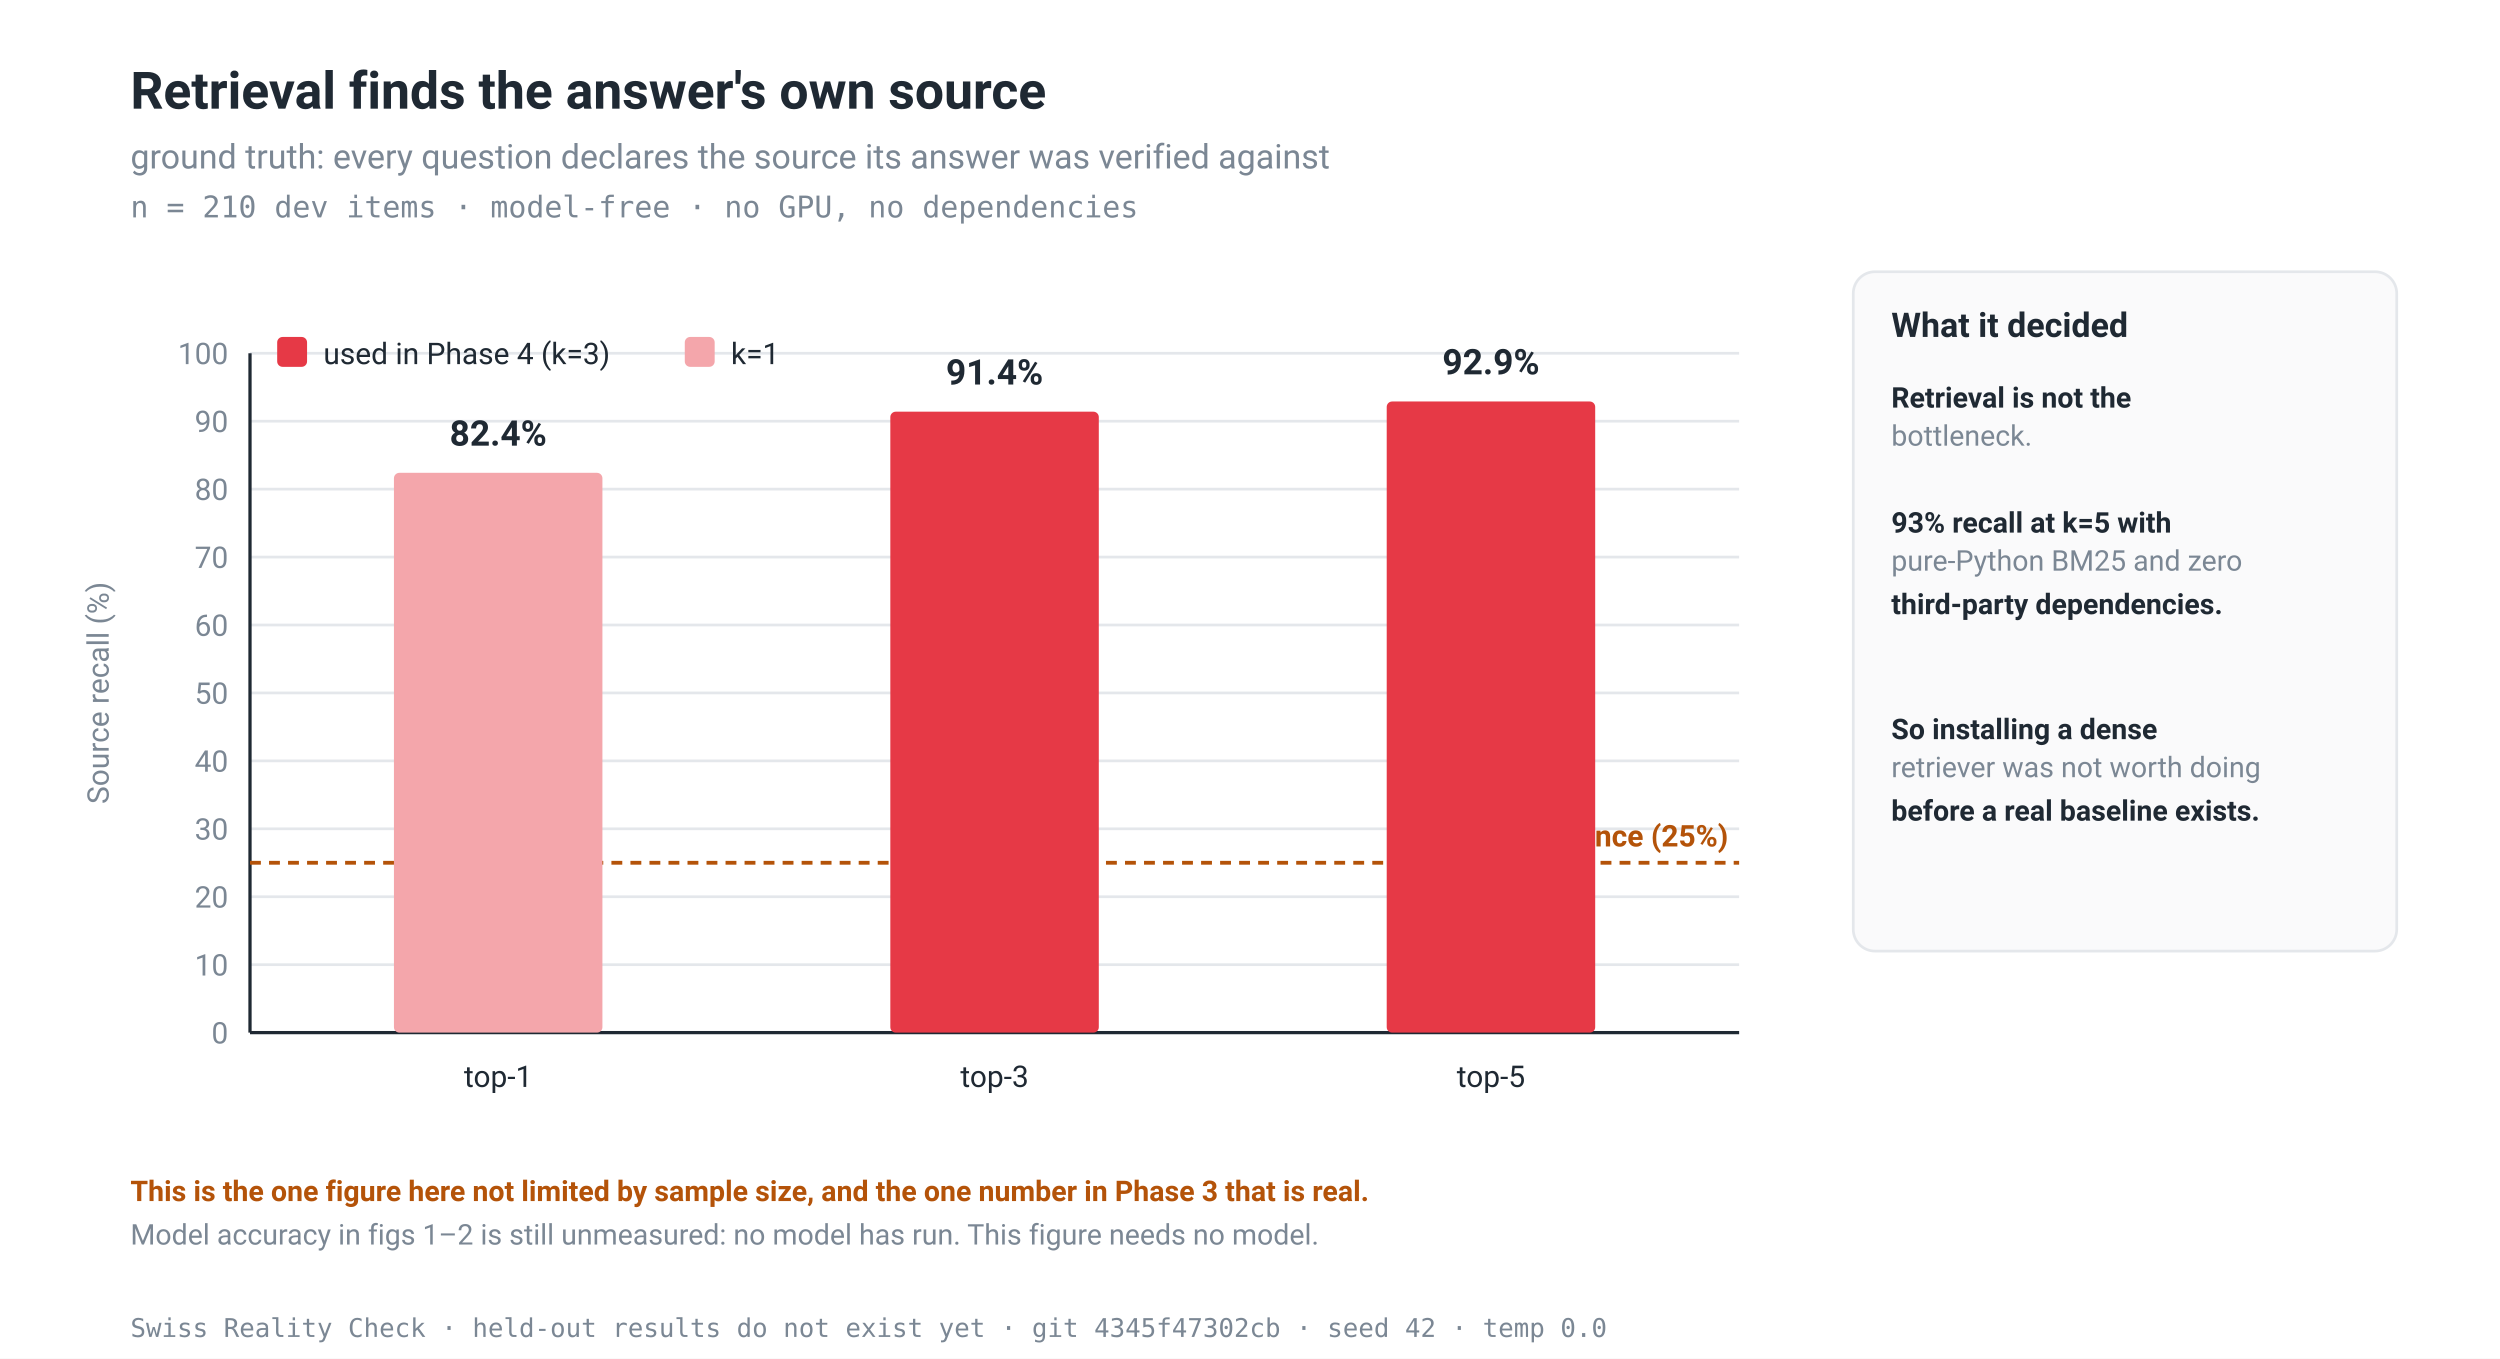
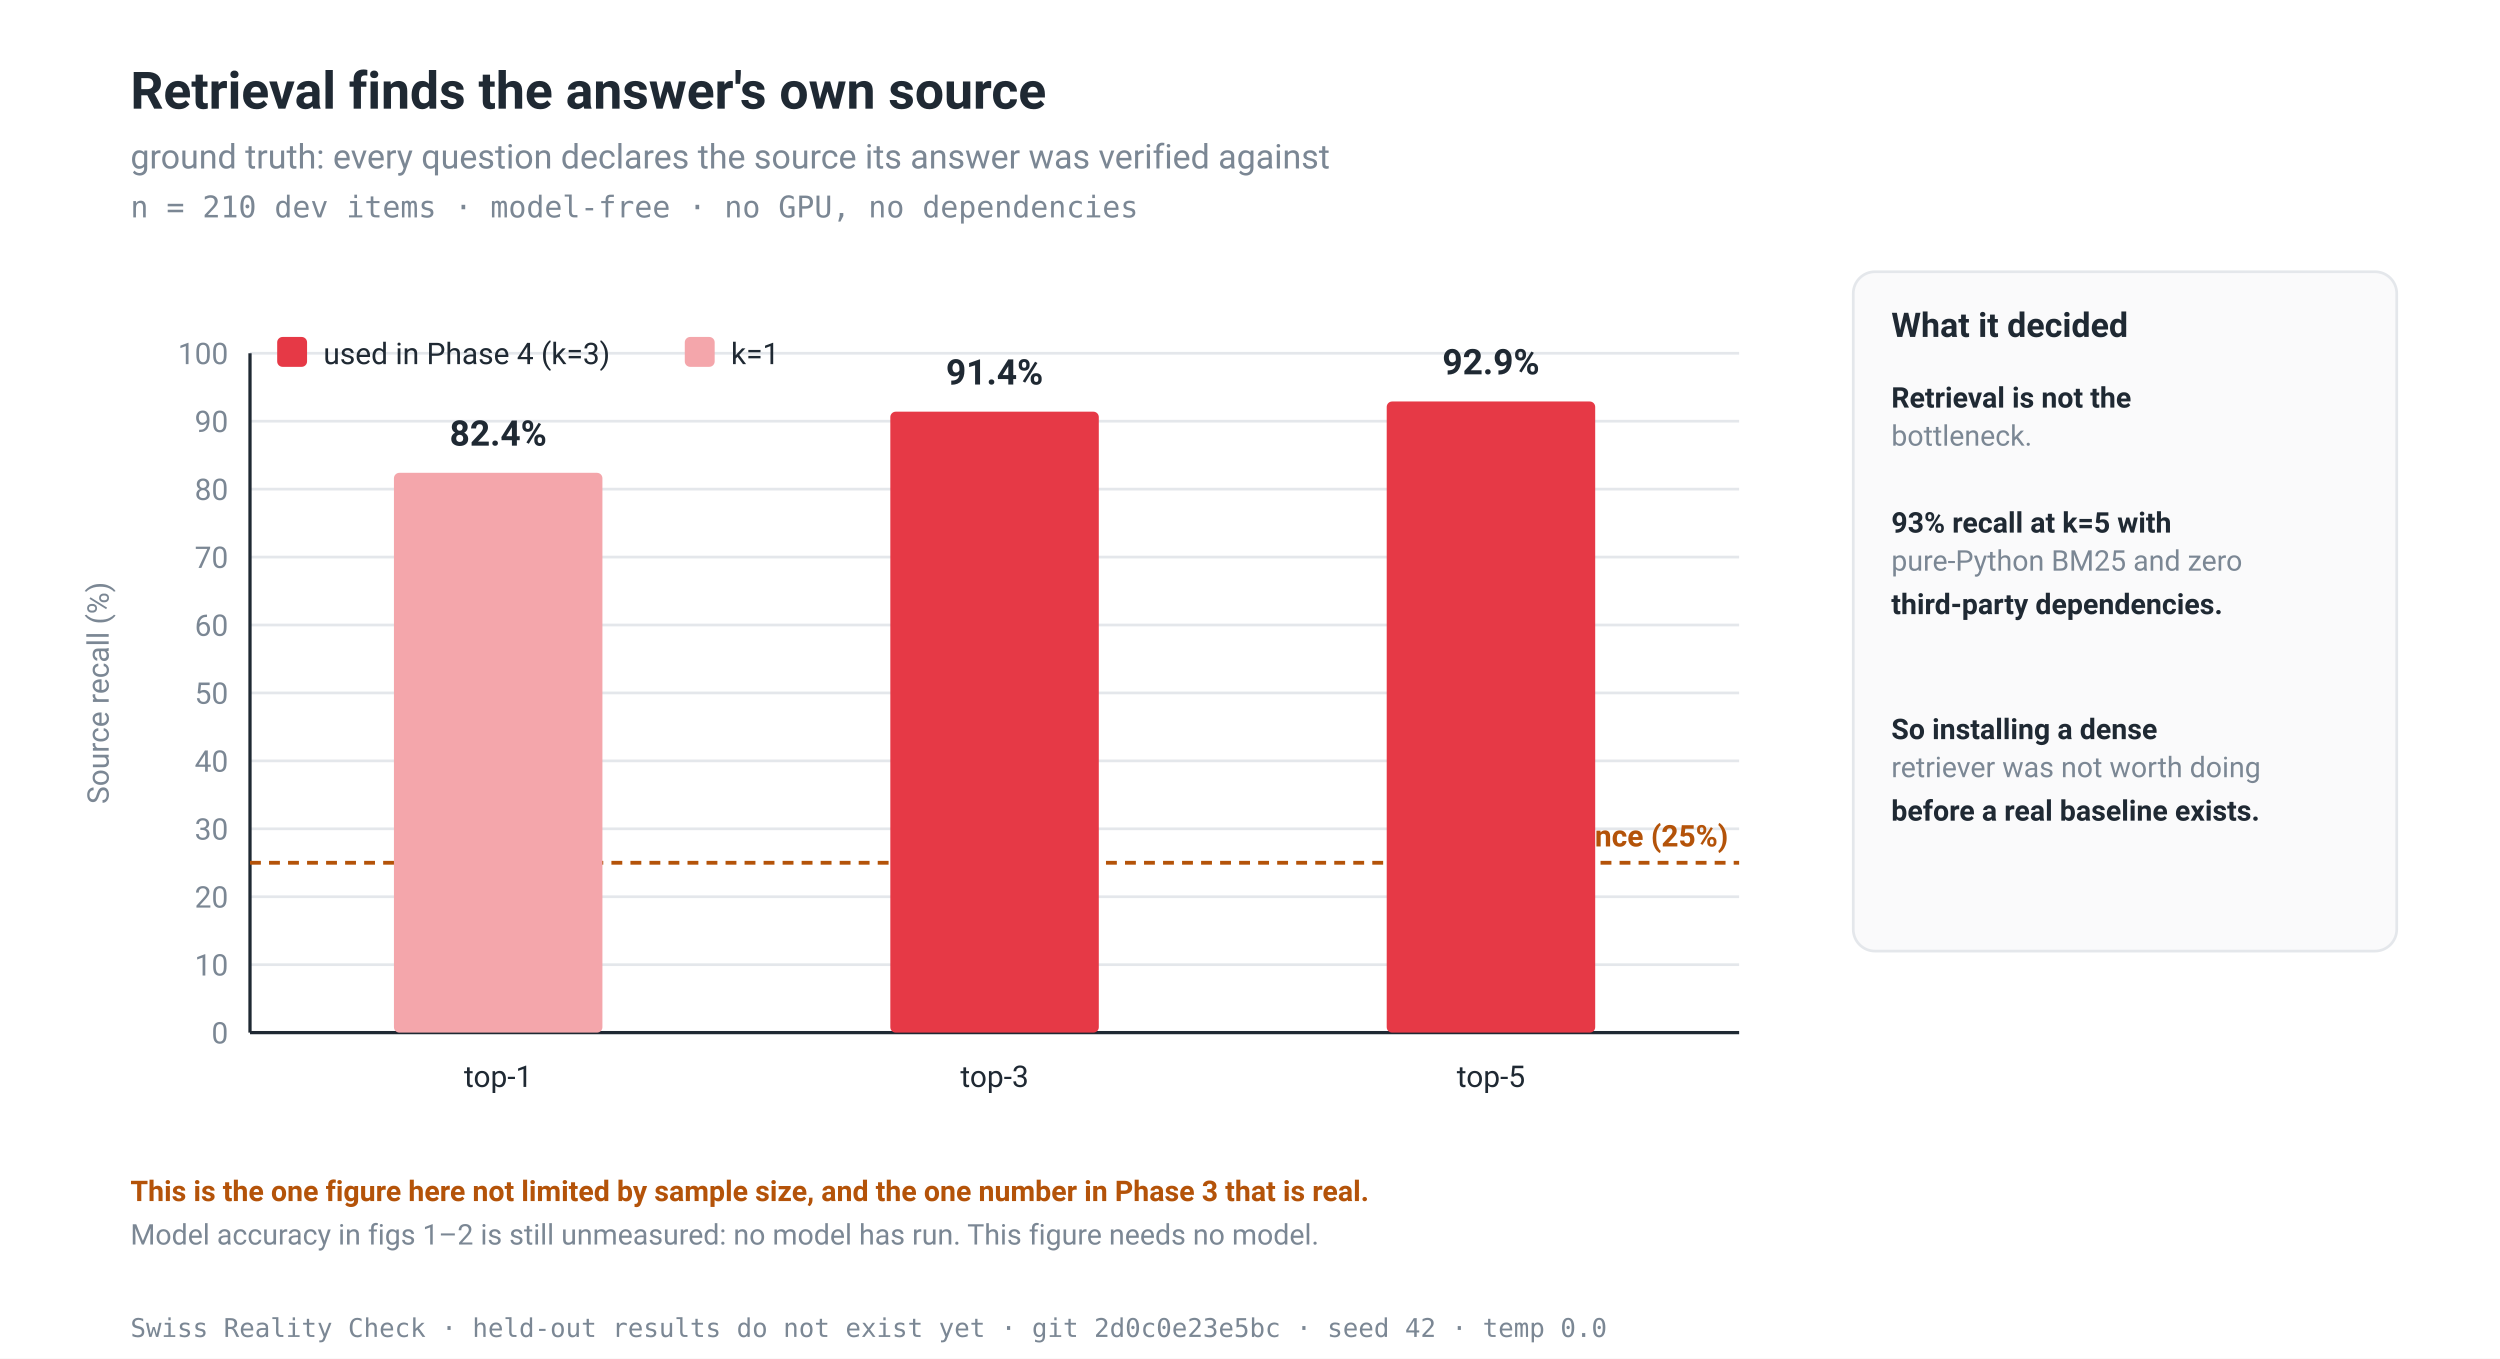
<svg xmlns="http://www.w3.org/2000/svg" width="920" height="500" viewBox="0 0 920 500" role="img" aria-labelledby="t" font-family="ui-sans-serif, -apple-system, 'Segoe UI', Roboto, 'Helvetica Neue', Arial, sans-serif">
  <rect width="920" height="500" fill="#FFFFFF" />
  <text x="48.00" y="40.00" font-family="ui-sans-serif, -apple-system, 'Segoe UI', Roboto, 'Helvetica Neue', Arial, sans-serif" font-size="19" fill="#1F2933" font-weight="bold" text-anchor="start" opacity="1.0" font-style="">Retrieval finds the answer's own source</text>
  <text x="48.00" y="62.00" font-family="ui-sans-serif, -apple-system, 'Segoe UI', Roboto, 'Helvetica Neue', Arial, sans-serif" font-size="12.5" fill="#7B8794" font-weight="normal" text-anchor="start" opacity="1.0" font-style="">ground truth: every question declares the source its answer was verified against</text>
  <text x="48.00" y="80.00" font-family="ui-monospace, SFMono-Regular, Menlo, Consolas, monospace" font-size="11" fill="#7B8794" font-weight="normal" text-anchor="start" opacity="1.0" font-style="">n = 210 dev items · model-free · no GPU, no dependencies</text>
  <line x1="92.00" y1="380.00" x2="640.00" y2="380.00" stroke="#E4E7EB" stroke-width="1" stroke-linecap="butt" />
  <text x="84.00" y="384.00" font-family="ui-sans-serif, -apple-system, 'Segoe UI', Roboto, 'Helvetica Neue', Arial, sans-serif" font-size="11" fill="#7B8794" font-weight="normal" text-anchor="end" opacity="1.0" font-style="">0</text>
  <line x1="92.00" y1="355.00" x2="640.00" y2="355.00" stroke="#E4E7EB" stroke-width="1" stroke-linecap="butt" />
  <text x="84.00" y="359.00" font-family="ui-sans-serif, -apple-system, 'Segoe UI', Roboto, 'Helvetica Neue', Arial, sans-serif" font-size="11" fill="#7B8794" font-weight="normal" text-anchor="end" opacity="1.0" font-style="">10</text>
  <line x1="92.00" y1="330.00" x2="640.00" y2="330.00" stroke="#E4E7EB" stroke-width="1" stroke-linecap="butt" />
  <text x="84.00" y="334.00" font-family="ui-sans-serif, -apple-system, 'Segoe UI', Roboto, 'Helvetica Neue', Arial, sans-serif" font-size="11" fill="#7B8794" font-weight="normal" text-anchor="end" opacity="1.0" font-style="">20</text>
  <line x1="92.00" y1="305.00" x2="640.00" y2="305.00" stroke="#E4E7EB" stroke-width="1" stroke-linecap="butt" />
  <text x="84.00" y="309.00" font-family="ui-sans-serif, -apple-system, 'Segoe UI', Roboto, 'Helvetica Neue', Arial, sans-serif" font-size="11" fill="#7B8794" font-weight="normal" text-anchor="end" opacity="1.0" font-style="">30</text>
  <line x1="92.00" y1="280.00" x2="640.00" y2="280.00" stroke="#E4E7EB" stroke-width="1" stroke-linecap="butt" />
  <text x="84.00" y="284.00" font-family="ui-sans-serif, -apple-system, 'Segoe UI', Roboto, 'Helvetica Neue', Arial, sans-serif" font-size="11" fill="#7B8794" font-weight="normal" text-anchor="end" opacity="1.0" font-style="">40</text>
  <line x1="92.00" y1="255.00" x2="640.00" y2="255.00" stroke="#E4E7EB" stroke-width="1" stroke-linecap="butt" />
  <text x="84.00" y="259.00" font-family="ui-sans-serif, -apple-system, 'Segoe UI', Roboto, 'Helvetica Neue', Arial, sans-serif" font-size="11" fill="#7B8794" font-weight="normal" text-anchor="end" opacity="1.0" font-style="">50</text>
  <line x1="92.00" y1="230.00" x2="640.00" y2="230.00" stroke="#E4E7EB" stroke-width="1" stroke-linecap="butt" />
  <text x="84.00" y="234.00" font-family="ui-sans-serif, -apple-system, 'Segoe UI', Roboto, 'Helvetica Neue', Arial, sans-serif" font-size="11" fill="#7B8794" font-weight="normal" text-anchor="end" opacity="1.0" font-style="">60</text>
  <line x1="92.00" y1="205.00" x2="640.00" y2="205.00" stroke="#E4E7EB" stroke-width="1" stroke-linecap="butt" />
  <text x="84.00" y="209.00" font-family="ui-sans-serif, -apple-system, 'Segoe UI', Roboto, 'Helvetica Neue', Arial, sans-serif" font-size="11" fill="#7B8794" font-weight="normal" text-anchor="end" opacity="1.0" font-style="">70</text>
  <line x1="92.00" y1="180.00" x2="640.00" y2="180.00" stroke="#E4E7EB" stroke-width="1" stroke-linecap="butt" />
  <text x="84.00" y="184.00" font-family="ui-sans-serif, -apple-system, 'Segoe UI', Roboto, 'Helvetica Neue', Arial, sans-serif" font-size="11" fill="#7B8794" font-weight="normal" text-anchor="end" opacity="1.0" font-style="">80</text>
  <line x1="92.00" y1="155.00" x2="640.00" y2="155.00" stroke="#E4E7EB" stroke-width="1" stroke-linecap="butt" />
  <text x="84.00" y="159.00" font-family="ui-sans-serif, -apple-system, 'Segoe UI', Roboto, 'Helvetica Neue', Arial, sans-serif" font-size="11" fill="#7B8794" font-weight="normal" text-anchor="end" opacity="1.0" font-style="">90</text>
  <line x1="92.00" y1="130.00" x2="640.00" y2="130.00" stroke="#E4E7EB" stroke-width="1" stroke-linecap="butt" />
  <text x="84.00" y="134.00" font-family="ui-sans-serif, -apple-system, 'Segoe UI', Roboto, 'Helvetica Neue', Arial, sans-serif" font-size="11" fill="#7B8794" font-weight="normal" text-anchor="end" opacity="1.0" font-style="">100</text>
  <line x1="92.00" y1="130.00" x2="92.00" y2="380.00" stroke="#1F2933" stroke-width="1.2" stroke-linecap="butt" />
  <line x1="92.00" y1="380.00" x2="640.00" y2="380.00" stroke="#1F2933" stroke-width="1.2" stroke-linecap="butt" />
  <text x="40.00" y="255.00" font-family="ui-sans-serif, -apple-system, 'Segoe UI', Roboto, 'Helvetica Neue', Arial, sans-serif" font-size="11" fill="#7B8794" font-weight="normal" text-anchor="middle" transform="rotate(-90 40.00 255.00)">Source recall (%)</text>
  <line x1="92.00" y1="317.50" x2="640.00" y2="317.50" stroke="#B45309" stroke-width="1.4" stroke-linecap="butt" stroke-dasharray="4 3" />
  <text x="636.00" y="311.50" font-family="ui-sans-serif, -apple-system, 'Segoe UI', Roboto, 'Helvetica Neue', Arial, sans-serif" font-size="11" fill="#B45309" font-weight="bold" text-anchor="end" opacity="1.0" font-style="">chance (25%)</text>
  <rect x="144.97" y="174.00" width="76.72" height="206.00" rx="2" fill="#F4A6AB" stroke="none" stroke-width="1.4" opacity="1.0" />
  <text x="183.33" y="164.00" font-family="ui-sans-serif, -apple-system, 'Segoe UI', Roboto, 'Helvetica Neue', Arial, sans-serif" font-size="13" fill="#1F2933" font-weight="bold" text-anchor="middle" opacity="1.0" font-style="">82.4%</text>
  <rect x="327.64" y="151.50" width="76.72" height="228.50" rx="2" fill="#E63946" stroke="none" stroke-width="1.4" opacity="1.0" />
  <text x="366.00" y="141.50" font-family="ui-sans-serif, -apple-system, 'Segoe UI', Roboto, 'Helvetica Neue', Arial, sans-serif" font-size="13" fill="#1F2933" font-weight="bold" text-anchor="middle" opacity="1.0" font-style="">91.4%</text>
  <rect x="510.31" y="147.75" width="76.72" height="232.25" rx="2" fill="#E63946" stroke="none" stroke-width="1.4" opacity="1.0" />
  <text x="548.67" y="137.75" font-family="ui-sans-serif, -apple-system, 'Segoe UI', Roboto, 'Helvetica Neue', Arial, sans-serif" font-size="13" fill="#1F2933" font-weight="bold" text-anchor="middle" opacity="1.0" font-style="">92.9%</text>
  <text x="183.33" y="400.00" font-family="ui-sans-serif, -apple-system, 'Segoe UI', Roboto, 'Helvetica Neue', Arial, sans-serif" font-size="11" fill="#1F2933" font-weight="normal" text-anchor="middle" opacity="1.0" font-style="">top-1</text>
  <text x="366.00" y="400.00" font-family="ui-sans-serif, -apple-system, 'Segoe UI', Roboto, 'Helvetica Neue', Arial, sans-serif" font-size="11" fill="#1F2933" font-weight="normal" text-anchor="middle" opacity="1.0" font-style="">top-3</text>
  <text x="548.67" y="400.00" font-family="ui-sans-serif, -apple-system, 'Segoe UI', Roboto, 'Helvetica Neue', Arial, sans-serif" font-size="11" fill="#1F2933" font-weight="normal" text-anchor="middle" opacity="1.0" font-style="">top-5</text>
  <rect x="102.00" y="124.00" width="11.00" height="11.00" rx="2" fill="#E63946" stroke="none" stroke-width="1" opacity="1.0" />
  <text x="119.00" y="134.00" font-family="ui-sans-serif, -apple-system, 'Segoe UI', Roboto, 'Helvetica Neue', Arial, sans-serif" font-size="11" fill="#1F2933" font-weight="normal" text-anchor="start" opacity="1.0" font-style="">used in Phase 4 (k=3)</text>
  <rect x="252.00" y="124.00" width="11.00" height="11.00" rx="2" fill="#F4A6AB" stroke="none" stroke-width="1" opacity="1.0" />
  <text x="269.00" y="134.00" font-family="ui-sans-serif, -apple-system, 'Segoe UI', Roboto, 'Helvetica Neue', Arial, sans-serif" font-size="11" fill="#1F2933" font-weight="normal" text-anchor="start" opacity="1.0" font-style="">k=1</text>
  <rect x="682.00" y="100.00" width="200.00" height="250.00" rx="8" fill="#FAFAFB" stroke="#E4E7EB" stroke-width="1" opacity="1.0" />
  <text x="696.00" y="124.00" font-family="ui-sans-serif, -apple-system, 'Segoe UI', Roboto, 'Helvetica Neue', Arial, sans-serif" font-size="12.5" fill="#1F2933" font-weight="bold" text-anchor="start" opacity="1.0" font-style="">What it decided</text>
  <text x="696.00" y="150.00" font-family="ui-sans-serif, -apple-system, 'Segoe UI', Roboto, 'Helvetica Neue', Arial, sans-serif" font-size="10.5" fill="#1F2933" font-weight="bold" text-anchor="start" opacity="1.0" font-style="">Retrieval is not the</text>
  <text x="696.00" y="164.00" font-family="ui-sans-serif, -apple-system, 'Segoe UI', Roboto, 'Helvetica Neue', Arial, sans-serif" font-size="10.5" fill="#7B8794" font-weight="normal" text-anchor="start" opacity="1.0" font-style="">bottleneck.</text>
  <text x="696.00" y="196.00" font-family="ui-sans-serif, -apple-system, 'Segoe UI', Roboto, 'Helvetica Neue', Arial, sans-serif" font-size="10.5" fill="#1F2933" font-weight="bold" text-anchor="start" opacity="1.0" font-style="">93% recall at k=5 with</text>
  <text x="696.00" y="210.00" font-family="ui-sans-serif, -apple-system, 'Segoe UI', Roboto, 'Helvetica Neue', Arial, sans-serif" font-size="10.5" fill="#7B8794" font-weight="normal" text-anchor="start" opacity="1.0" font-style="">pure-Python BM25 and zero</text>
  <text x="696.00" y="226.00" font-family="ui-sans-serif, -apple-system, 'Segoe UI', Roboto, 'Helvetica Neue', Arial, sans-serif" font-size="10.5" fill="#1F2933" font-weight="bold" text-anchor="start" opacity="1.0" font-style="">third-party dependencies.</text>
  <text x="696.00" y="272.00" font-family="ui-sans-serif, -apple-system, 'Segoe UI', Roboto, 'Helvetica Neue', Arial, sans-serif" font-size="10.5" fill="#1F2933" font-weight="bold" text-anchor="start" opacity="1.0" font-style="">So installing a dense</text>
  <text x="696.00" y="286.00" font-family="ui-sans-serif, -apple-system, 'Segoe UI', Roboto, 'Helvetica Neue', Arial, sans-serif" font-size="10.5" fill="#7B8794" font-weight="normal" text-anchor="start" opacity="1.0" font-style="">retriever was not worth doing</text>
  <text x="696.00" y="302.00" font-family="ui-sans-serif, -apple-system, 'Segoe UI', Roboto, 'Helvetica Neue', Arial, sans-serif" font-size="10.5" fill="#1F2933" font-weight="bold" text-anchor="start" opacity="1.0" font-style="">before a real baseline exists.</text>
  <text x="48.00" y="442.00" font-family="ui-sans-serif, -apple-system, 'Segoe UI', Roboto, 'Helvetica Neue', Arial, sans-serif" font-size="10.5" fill="#B45309" font-weight="bold" text-anchor="start" opacity="1.0" font-style="">This is the one figure here not limited by sample size, and the one number in Phase 3 that is real.</text>
  <text x="48.00" y="458.00" font-family="ui-sans-serif, -apple-system, 'Segoe UI', Roboto, 'Helvetica Neue', Arial, sans-serif" font-size="10.5" fill="#7B8794" font-weight="normal" text-anchor="start" opacity="1.0" font-style="">Model accuracy in figs 1–2 is still unmeasured: no model has run. This figure needs no model.</text>
-   <text x="48.00" y="492.00" font-family="ui-monospace, SFMono-Regular, Menlo, Consolas, monospace" font-size="9.5" fill="#7B8794" font-weight="normal" text-anchor="start" opacity="1.0" font-style="">Swiss Reality Check · held-out results do not exist yet · git 4345f47302cb · seed 42 · temp 0.0</text>
+   <text x="48.00" y="492.00" font-family="ui-monospace, SFMono-Regular, Menlo, Consolas, monospace" font-size="9.5" fill="#7B8794" font-weight="normal" text-anchor="start" opacity="1.0" font-style="">Swiss Reality Check · held-out results do not exist yet · git 2d0c0e23e5bc · seed 42 · temp 0.0</text>
</svg>
